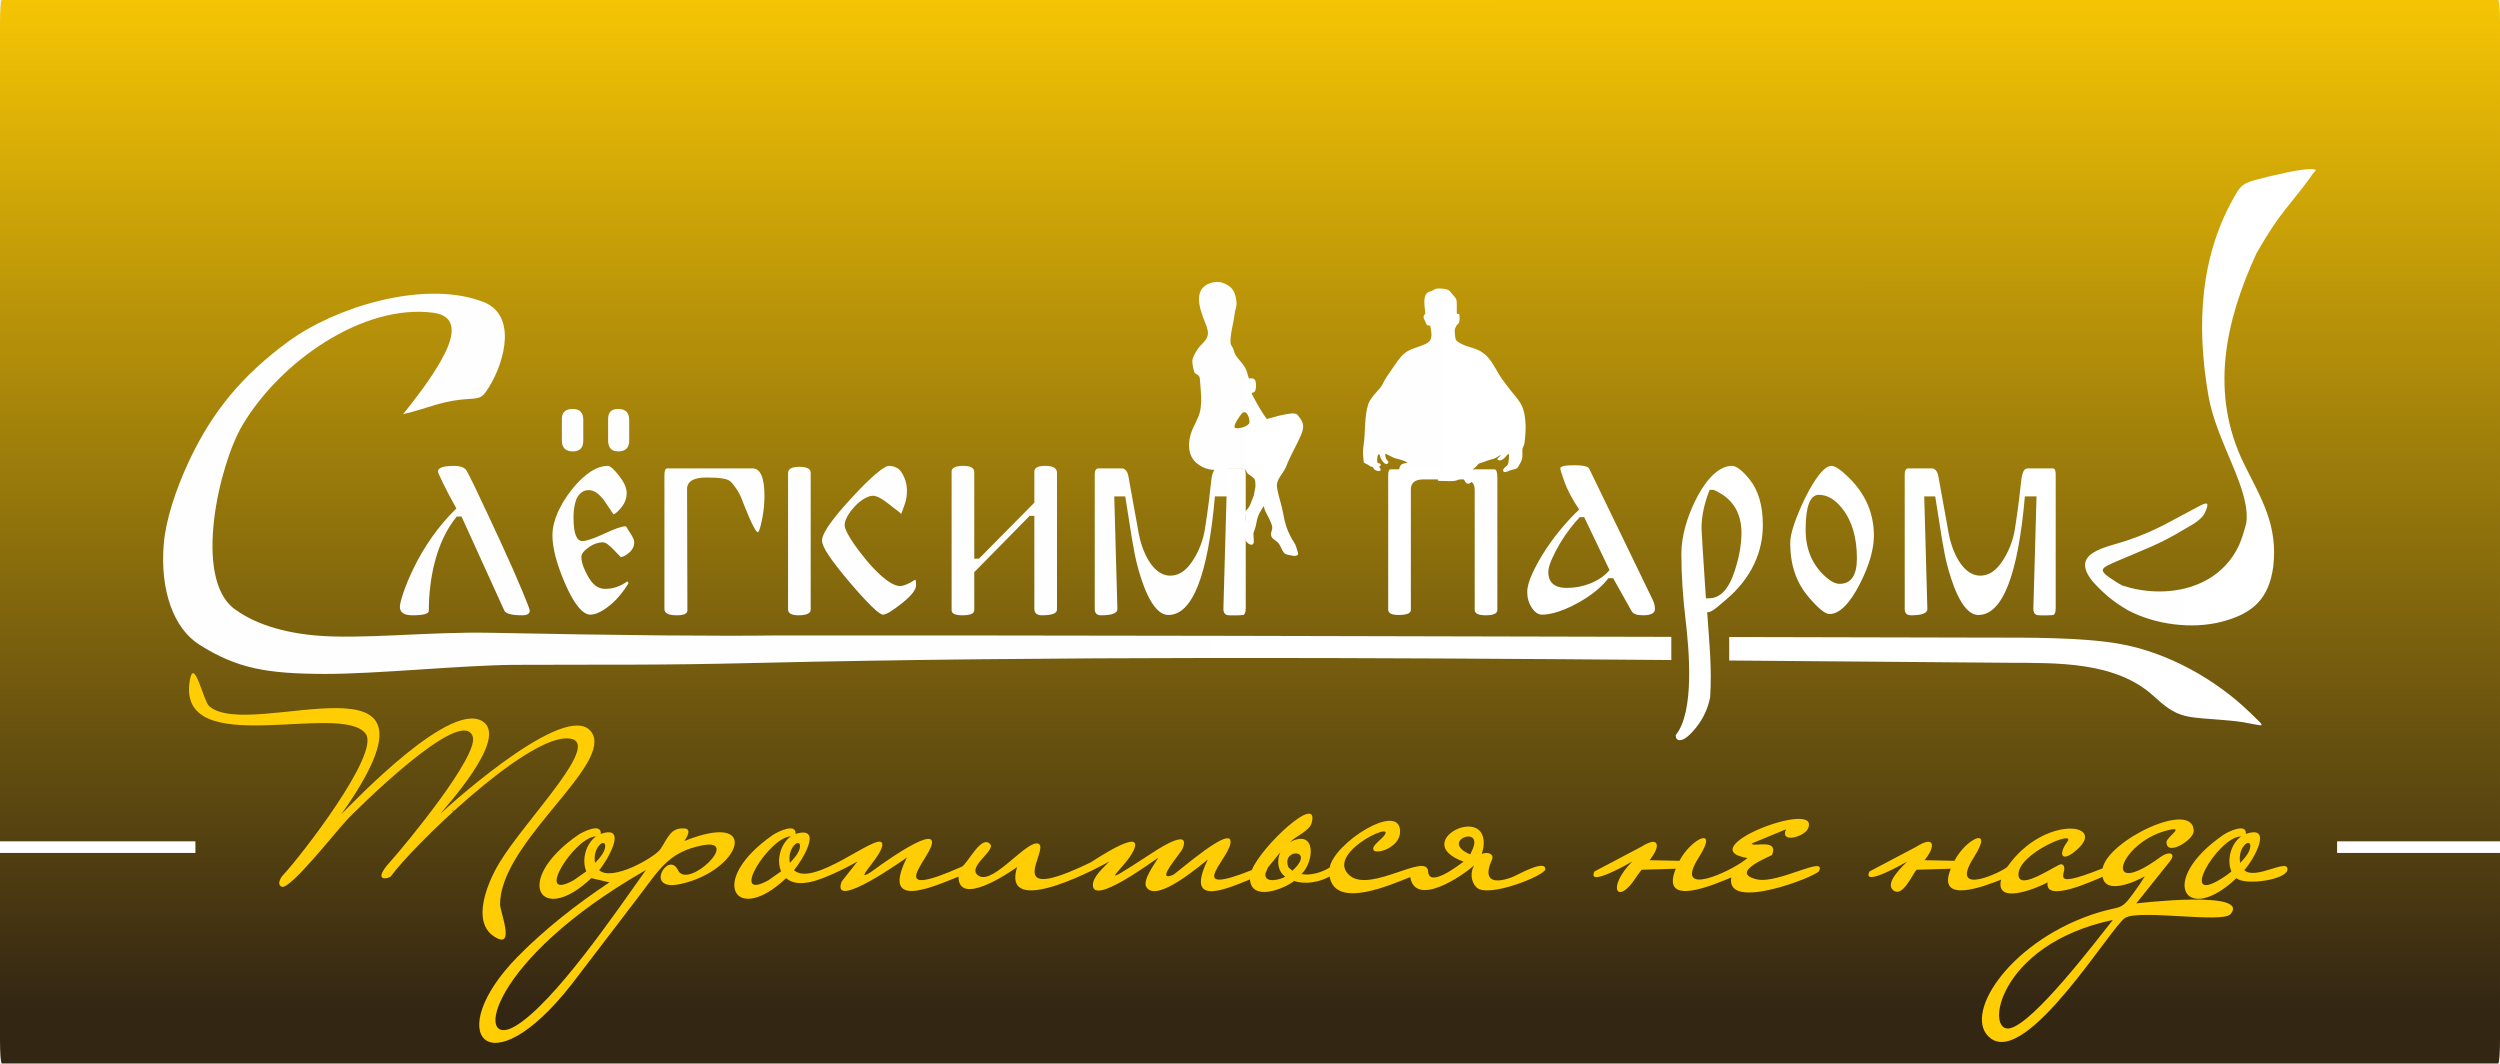
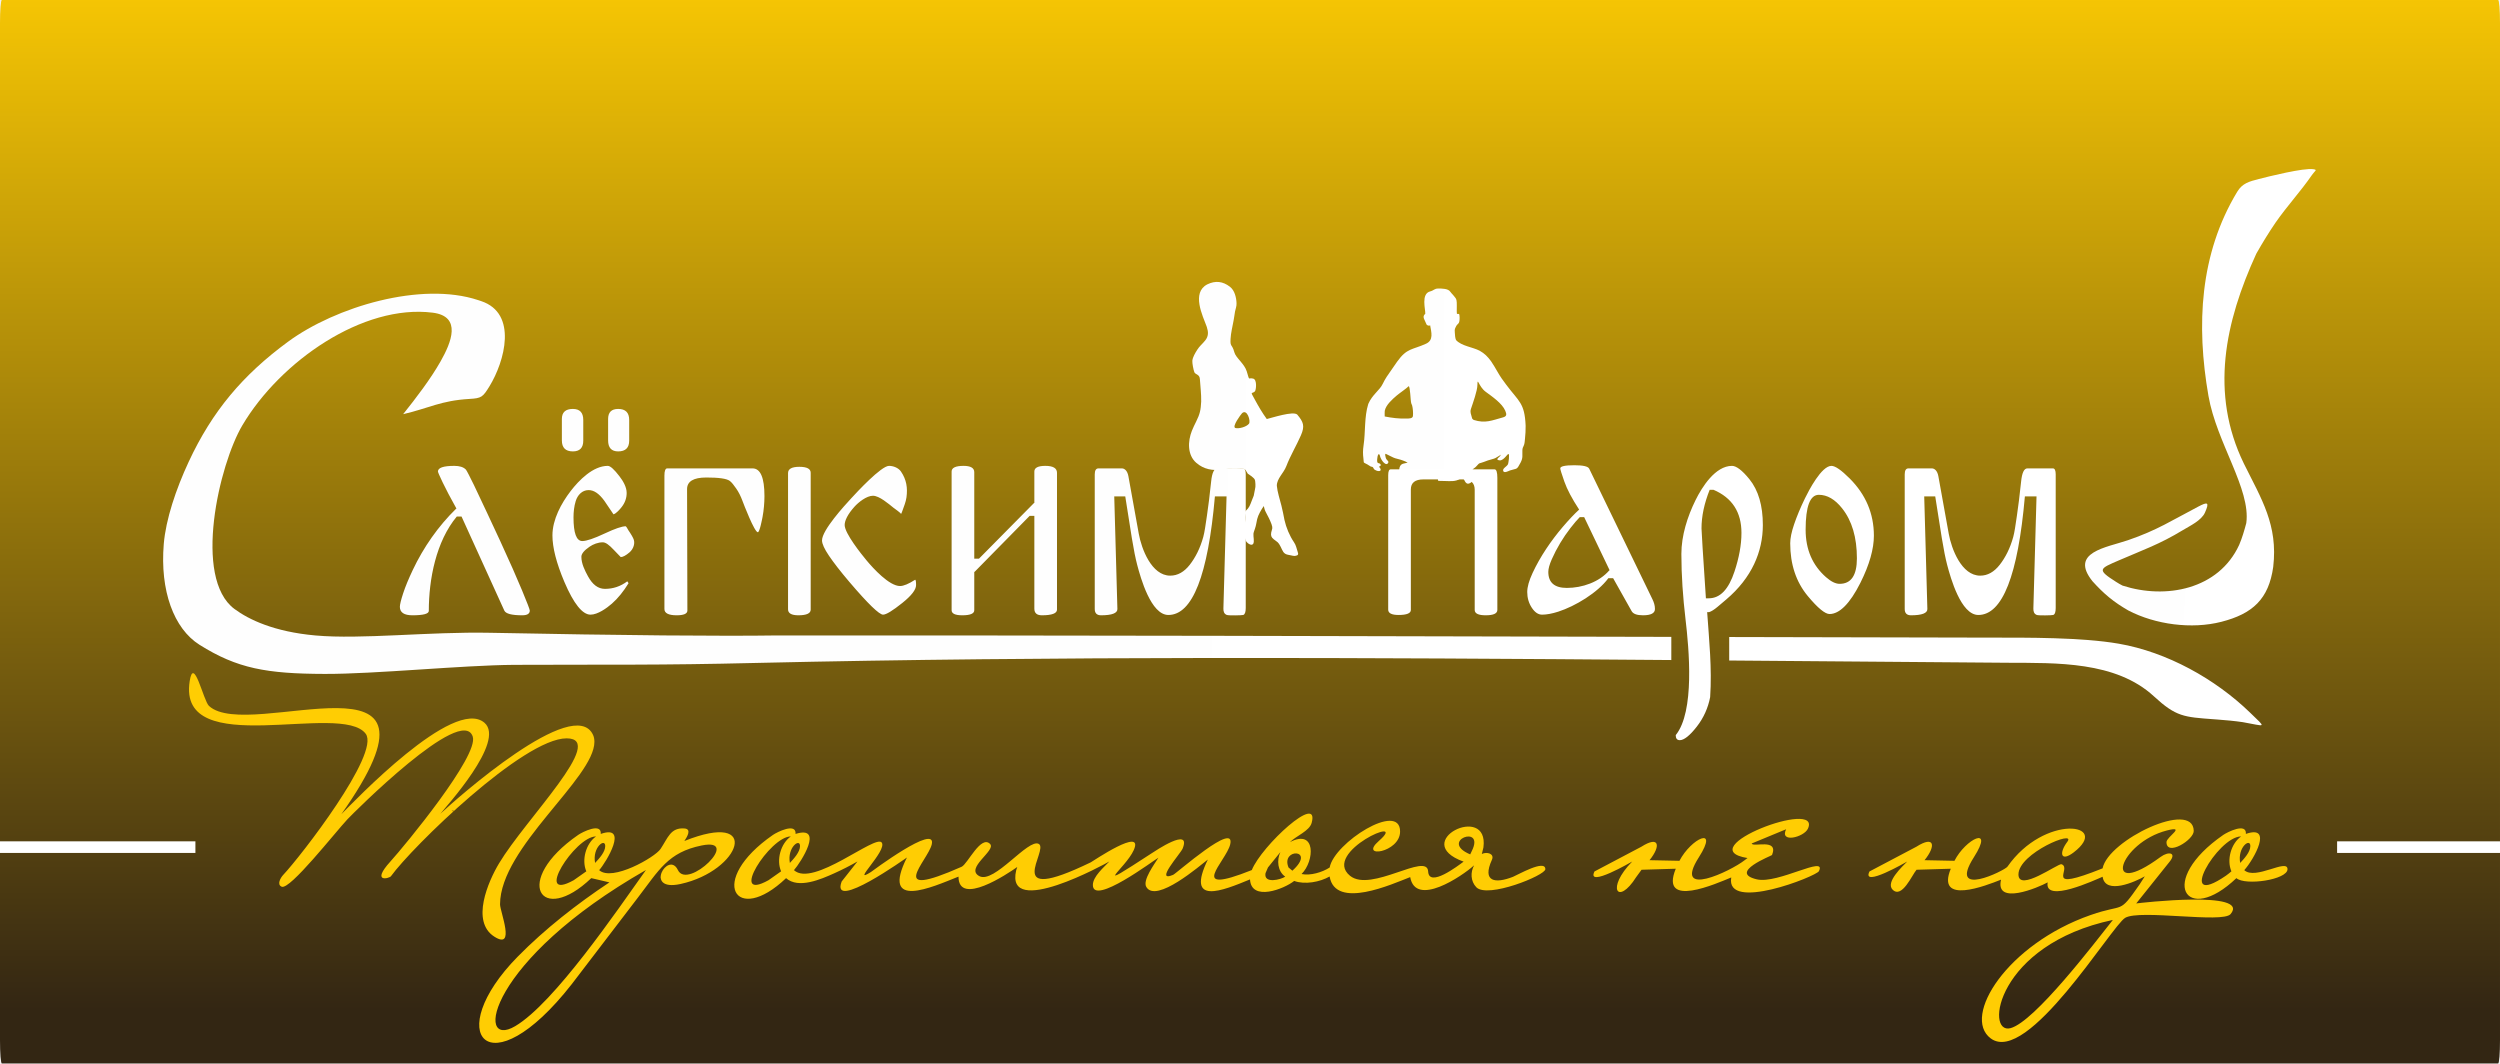
- <svg xmlns="http://www.w3.org/2000/svg" xmlns:xlink="http://www.w3.org/1999/xlink" version="1.1" viewBox="0 0 5384.26 2290.44">
+ <svg xmlns="http://www.w3.org/2000/svg" xmlns:xlink="http://www.w3.org/1999/xlink" version="1.1" style="shape-rendering:geometricPrecision; text-rendering:geometricPrecision; image-rendering:optimizeQuality; fill-rule:evenodd; clip-rule:evenodd" viewBox="0 0 5384.26 2290.44">
  <defs>
    <style type="text/css">
   
    .str0 {stroke:white;stroke-width:25;stroke-miterlimit:22.926}
    .fil8 {fill:none}
    .fil0 {fill:white}
    .fil1 {fill:#FEFEFE;fill-rule:nonzero}
    .fil3 {fill:#FFCD03;fill-rule:nonzero}
    .fil2 {fill:url(#id0)}
    .fil5 {fill:url(#id1)}
    .fil4 {fill:url(#id2)}
    .fil7 {fill:url(#id3);fill-rule:nonzero}
    .fil6 {fill:url(#id4);fill-rule:nonzero}
    .fil9 {fill:url(#id5);fill-rule:nonzero}
   
  </style>
    <linearGradient id="id0" gradientUnits="userSpaceOnUse" x1="2692.08" y1="-114.69" x2="2692.18" y2="2176.09">
      <stop offset="0" style="stop-opacity:1; stop-color:#FFCD03" />
      <stop offset="1" style="stop-opacity:1; stop-color:#332613" />
    </linearGradient>
    <linearGradient id="id1" gradientUnits="userSpaceOnUse" x1="2560.82" y1="902.23" x2="2806.69" y2="902.23">
      <stop offset="0" style="stop-opacity:1; stop-color:#FEFEFE" />
      <stop offset="1" style="stop-opacity:1; stop-color:white" />
    </linearGradient>
    <linearGradient id="id2" gradientUnits="userSpaceOnUse" xlink:href="#id1" x1="2935.49" y1="830.72" x2="3285.75" y2="830.72">
  </linearGradient>
    <linearGradient id="id3" gradientUnits="userSpaceOnUse" xlink:href="#id1" x1="861.2" y1="1237.41" x2="4427.38" y2="1237.41">
  </linearGradient>
    <linearGradient id="id4" gradientUnits="userSpaceOnUse" xlink:href="#id1" x1="351.3" y1="1097.28" x2="4870.9" y2="1097.28">
  </linearGradient>
    <linearGradient id="id5" gradientUnits="userSpaceOnUse" xlink:href="#id1" x1="4516.08" y1="833.63" x2="4954.27" y2="862.83">
  </linearGradient>
  </defs>
  <g id="Слой_x0020_1">
    <path class="fil0" d="M545.83 958.12l212.98 0c5.51,0 10,4.49 10,10l0 27.29c0,5.51 -4.49,10 -10,10l-212.98 0c-5.51,0 -10,-4.49 -10,-10l0 -27.29c0,-5.51 4.49,-10 10,-10z" />
    <path class="fil0" d="M545.83 1066.91l212.98 0c5.51,0 10,4.49 10,10l0 27.28c0,5.51 -4.49,10 -10,10l-212.98 0c-5.51,0 -10,-4.49 -10,-10l0 -27.28c0,-5.51 4.49,-10 10,-10z" />
    <path class="fil0" d="M545.83 1175.69l212.98 0c5.51,0 10,4.49 10,10l0 27.29c0,5.51 -4.49,10 -10,10l-212.98 0c-5.51,0 -10,-4.49 -10,-10l0 -27.29c0,-5.51 4.49,-10 10,-10z" />
    <path class="fil1" d="M4859.38 546.42c-67.3,146.89 -100.45,300.46 -26.85,451.77 38.13,76.88 73.84,132.48 63.32,222.67 -9.68,69.39 -44.32,101.02 -111.69,118.33 -63.96,16.41 -142.15,5.93 -200.25,-24.36 -31.72,-18.18 -52.89,-35.86 -77.29,-62.98 -50.35,-62.63 29.91,-72.5 76.5,-88.46 62.68,-21.45 94.64,-42.74 151.08,-72.2 20.26,-10.56 24.82,-10.41 14.68,12.64 -7.58,17.2 -32.39,28.64 -48.06,38.16 -49.79,30.22 -85.38,42.38 -137.08,64.74 -42.06,18.21 -48.59,19.54 -6.64,46.26 4.92,3.15 9.09,5.56 14.24,8.21 93.21,30.1 206.91,8.42 251.19,-87.69 6.58,-15.44 10.98,-30.81 15.31,-46.96 10.03,-73.16 -63.86,-172.87 -81.47,-273.81 -26.58,-152.41 -18.96,-305.78 61.98,-439.78 11.14,-18.45 25.94,-22.09 46.39,-27.41 19.26,-5.01 97.48,-24.61 117.77,-21.1 9.24,1.6 3.6,2.43 -3.32,12.52 -24.06,34.98 -53.55,66.78 -78.42,102.57 -14.95,21.96 -28.3,43.78 -41.39,66.88z" />
    <rect class="fil2" x="0" y="-0.01" width="5384.25" height="2290.44" rx="3.99" ry="50.01" />
    <path class="fil3" d="M1280.18 1597.66c0,78.49 -202.57,226.84 -203.24,349.89 -0.09,15.6 34.4,99.53 -12.4,69.65 -50.83,-32.44 -13.27,-118.51 10.22,-157.74 57.63,-96.27 233.63,-269.29 145.55,-269.29 -93.13,0 -332.29,233.39 -378.3,296.93 -3.6,4.97 -43.62,15.18 -1.41,-31.44 31.16,-34.42 190.9,-227.73 177.57,-269.16 -22.78,-70.79 -258.17,165.48 -269.88,178.01 -27.39,29.33 -123.6,152.27 -141.48,145.25 -10.98,-4.31 -2.81,-19.15 3.01,-25.33 38.09,-40.47 209.38,-261.48 177.86,-304.02 -52.21,-70.5 -405.78,59.5 -379.21,-113.14 8.73,-56.64 29.54,41.91 41.61,53.09 86.83,80.36 553.13,-145.61 285,233.28 26.16,-25.97 242.13,-253.96 308.27,-197.06 46.56,40.05 -84.39,182.34 -95.02,196.15 33.88,-31.87 288.97,-258.21 329.01,-169.75 1.89,4.17 2.84,9.07 2.84,14.68zm-307.45 148.07l-0.01 0.01c1.45,1.69 3.99,1.91 5.71,0.5l-5.7 -0.51zm339.77 154.65l-39.05 -9.14c-108.91,104.22 -171.42,5.96 -28.24,-93.07 8.81,-6.09 50.5,-27.34 48.69,-2.15 61.3,-21.44 11.6,61.16 -3.48,78.02 27.49,25.33 120.13,-27.58 132.14,-45.57 16.02,-23.99 21.58,-46.63 51.72,-44.2 16.51,1.34 4.61,19.45 -0.39,27 167.74,-67.07 122.15,64.05 -8.24,92.59 -80.66,17.66 -26.13,-73.08 -5.65,-30.03 20.92,43.98 139.2,-70.81 51.21,-52.94 -72.59,14.74 -91.92,53.03 -138.12,113.26l-141.74 185.49c-179.83,229.8 -280.31,107.21 -116.34,-59.32 59.21,-60.13 127.19,-113.17 197.49,-159.94zm-28.8 -98.98c-45.44,0 -135.79,143.04 -48.11,94.32l27.16 -19.12c-10.48,-24.19 -1.11,-59.7 20.95,-75.2zm19.79 20.76c0,-18.09 -28.16,2.88 -21.85,36.33 8.8,-9.48 21.85,-23.36 21.85,-36.33zm119.62 68.65c-0.62,-0.79 -0.9,-1.76 -0.86,-2.71l0.86 2.71zm-31.91 -17.09c-341.55,195.05 -369.61,388.32 -281.65,336.33 84.2,-49.75 219.47,-249.11 281.65,-336.33zm405.87 6.95c-28.79,12.98 -77.54,34.34 -104.1,10.58 -108.76,104.05 -171.2,5.76 -28.26,-93.08 8.79,-6.08 50.47,-27.07 48.7,-2.14 62.6,-19.44 11.39,61.38 -3.48,78.02 41.13,37.88 175.71,-77.69 189.03,-59.47 12.66,17.34 -68.92,92.71 -23.29,63.51 0.15,-0.09 142.69,-106.64 130.98,-59.21 -8.74,35.39 -101.19,121.18 64.38,47.89 12.8,-5.67 41.82,-69.72 61.46,-48.95 13.18,13.95 -55.24,52.28 -23.2,69.16 31.94,16.83 105.3,-81.87 127.87,-69.48 23.3,12.79 -84.38,134.82 111.86,39.8 3.96,-1.92 116.07,-78.47 92.71,-26.35 -17.74,39.59 -99,96.53 38.28,6.97 7.75,-5.06 86.28,-58.16 67.11,-10.5 -4.41,10.98 -61.99,74.25 -20.52,56.73 6.97,-2.95 135.61,-117.31 122.81,-65.27 -9.06,36.79 -95.73,111.86 46.61,54.99 21.12,-52.45 146.58,-167.72 128.92,-101.66 -4.67,17.48 -33.64,28.23 -46.83,41.49 56.54,-29.61 53.31,40.79 25.03,68.72 19.14,3.88 44.41,-3.61 60.56,-14.07 9.69,-53.31 151.68,-143.19 151.68,-77.48 0,45.64 -89.82,58.9 -45.84,20.38 68.13,-59.65 -124.28,24.15 -61.98,74.92 45.21,36.85 166.15,-51.88 168.26,-9.25 1.76,35.67 64.61,-12.52 76.36,-21.21 -118.5,-42.7 55.47,-128.25 42.68,-30.53l-3.45 14.05c10.73,-5.43 27.78,-0.83 21.72,12.53 -21.69,47.84 7.28,51.61 45.49,36.61 9.2,-3.62 69.61,-38.49 69.61,-16.43 0,13.45 -124.82,63.82 -148.75,38.85 -12.31,-12.85 -12.89,-32.42 -4.64,-47.19 -26.56,24 -126.11,90.85 -137.69,25.44 -38.37,14.7 -161.04,70.98 -173.58,-1.37 -20.73,12.03 -53.49,18.01 -76.3,9.61 -21.8,17.49 -92.36,44.85 -95.12,-3.32 -59.07,24.41 -139.44,57.43 -90.8,-42.76 -15.57,11.82 -111.72,95.51 -132.66,58.83 -8.21,-14.37 17.66,-49 26.19,-62.81 -9.41,5.12 -141.18,104.48 -141.18,58.85 0,-18.42 24.22,-38.64 35.57,-50.78 -7.02,4.38 -225.58,124.74 -200.69,19 0.57,-2.43 1.34,-4.79 2.31,-7.08 -21.25,15.09 -126.57,85.34 -126.57,20.75 -57.3,22.91 -168.24,73.1 -111.07,-41.19 -0.1,0.06 -165.74,118.39 -140.55,51.71l34.06 -43.19c-14.96,8.72 -33.39,18.04 -49.69,25.38zm-93.88 -79.27c-44.92,0 -135.76,142.98 -48.09,94.32l27.16 -19.12c-10.63,-24.59 -0.98,-59.7 20.93,-75.2zm19.82 20.76c0,-17.89 -28.05,3.08 -21.86,36.34 8.48,-9.11 21.86,-23.53 21.86,-36.34zm1007.83 46.07l-5.31 12.36c-4.36,23.52 33.35,13.84 42.46,7.48 -16.54,-11.6 -18.67,-35.57 -10.4,-52.92l-26.75 33.08zm52.52 7.01c52.67,-47.43 -25.75,-49.43 -8.29,-6.99l8.29 6.99zm386.34 -42.14c29.92,-59.21 -72.41,-22.18 -3.31,7.01l3.31 -7.01zm354.16 55.91c-39.47,62.5 -65.6,24.54 -8.53,-33.59 -0.03,0.01 -99.45,58.18 -81.31,21.45l100.86 -53.2c39.37,-25.07 42.3,-1.39 17.74,28.91l64.41 1.33c25.16,-48.18 85.99,-76.89 41.88,-7.69 -57.72,90.56 69.04,29.61 98.09,6.74l6.64 -5c-126.28,-20.42 161.3,-129.6 129.99,-63.08 -8.7,18.49 -61.66,31.57 -46.86,1.08l-74.12 30.65c2.02,9.11 58.65,-12.38 43.76,24.85 -0.63,1.57 -95.57,37.67 -32.7,52.4 45.42,10.64 151.39,-53.19 133.69,-17.6 -5.47,11.02 -201.8,88.65 -188.8,13.51 -30.81,12.59 -155.17,68.45 -119.48,-18.79l-73.7 2.2 -11.56 15.83zm248.77 -72.41l0 0zm537.03 77.91c-32.86,13.08 -140.5,55.29 -108.26,-23.53l-73.71 2.2c-9.72,11.02 -31.31,62.73 -51.44,43.01 -16.18,-15.87 21.17,-50.39 31.36,-60.77 -0.02,0.01 -99.35,57.85 -81.3,21.45l100.86 -53.2c39.8,-25.35 42.59,-1.7 17.74,28.91l64.41 1.34c23.99,-47.21 86.55,-77.79 41.87,-7.7 -57.31,89.91 66.6,28.42 72.13,20.49 80.13,-114.8 225.2,-93.81 142.6,-30.79 -27.43,20.93 -32.21,1.9 -13.52,-22.95 20.47,-27.19 -105.26,24.45 -105.26,70.34 0,39.02 85.96,-24.61 92.8,-22.04 24.7,9.28 -43.88,61.81 88.43,8.9 11.7,-60.81 195,-148.46 196.31,-80.71 0.37,19.42 -58.71,55.94 -58.71,24.17 0,-11.15 43.58,-35.92 1.04,-25.08 -103.46,26.38 -142.27,151.65 -13.7,56.98 17.33,-12.75 35.35,-9.17 19.26,10.49l-71.78 89.74c7.71,-1.23 247.01,-28.63 203.13,22.99 -17.19,20.23 -195.07,-10.7 -226.87,7.96 -29.25,17.16 -210.55,319.27 -289.81,259.57 -62.39,-46.98 35.56,-202.72 215.29,-265.57 74.95,-26.22 59.2,0.41 105.54,-65.93l11.23 -17.48c-19.2,11.15 -84.86,40.98 -90.93,0.95 -15.03,6.36 -126.19,58.41 -118.33,12.13 -20.25,11.14 -113.81,50.83 -100.38,-5.87zm240.84 86.74c-250.74,53.23 -276.29,247.97 -220.49,233.11 52.05,-13.86 180.76,-183.09 220.49,-233.11zm376.12 -109.31c0,22.84 -91.35,36.12 -110.1,19.31 -109.06,104.18 -171.37,5.82 -28.25,-93.08 8.87,-6.13 50.5,-27.1 48.7,-2.15 59.02,-20.65 18.12,53.83 -3.49,78.03 23.89,22.11 93.14,-25.81 93.14,-2.11zm-99.87 -70.54c-50.78,0 -143.45,160.29 -32.68,84.53 3.98,-2.87 7.9,-5.99 11.74,-9.33 -10.58,-24.49 -0.99,-59.77 20.94,-75.2zm19.82 20.76c0,-18.25 -28.14,2.69 -21.87,36.35 8.47,-9.11 21.87,-23.54 21.87,-36.35zm-22.87 28.8c0.08,2.19 -1.54,4.06 -3.72,4.27l-0.02 -0.11 3.74 -4.16z" />
    <path class="fil4" d="M3133.22 715.94c-0.69,-8.26 0.49,-8 3.19,-13.97 1.94,-4.3 5.27,-3.23 6.65,-10.25 0.76,-3.83 0.78,-12.36 -0.57,-15.62 -6.18,-0.74 -4.96,4.34 -4.97,-17.96 -0.01,-10.3 0,-13.96 -5.51,-19.82 -1.48,-1.57 -1.55,-1.85 -2.73,-3.29 -1.95,-2.42 -4.17,-4.05 -5.83,-6.75 -4.19,-6.83 -18.23,-6.91 -25.52,-6.89 -9.18,0.02 -9.38,4.08 -17.63,6.15 -20.45,5.15 -9.99,38.91 -10.68,48.36 -5.48,4.59 -3.84,8.99 -0.61,15.41 1.09,2.18 2.32,5.73 3.34,7.53 1.04,1.86 5.63,3.67 7.74,1.7 2.71,15.46 7.82,32.12 -8.84,39.72 -29.84,13.61 -40.87,8.84 -62.1,38.48 -4.56,6.36 -8.89,12.85 -13.35,19.26 -6.94,9.66 -12.54,17.72 -17.74,28.56 -6.45,14.01 -22.48,23.13 -31.17,43.3 -8.93,28.43 -5.78,60.35 -10.18,89.49 -1.61,10.69 -1.56,18.34 -0.24,28.89 1.17,7.63 -1.14,7.52 5.33,10.4 4.73,2.11 8.8,5.59 10.4,6.13 2.95,0.99 3.8,0.16 5.27,2.45 1.66,2.61 1.14,3.06 3.57,4.6 8.49,5.33 17.95,3 8.88,-6.66 2.53,-1.36 5.81,-2.78 2.34,-6.24 -3.05,-3.05 -8.42,2.31 -5.5,-15.36 0.92,-5.53 3.81,-8.01 5.25,-1.6 2.11,9.3 13.72,24.22 18.04,14.18 1.08,-3.8 -3.43,-4.01 -5.45,-9.95 -0.39,-1.13 -2.84,-9.89 0.1,-8.7 1.72,0.69 5.22,2.65 7.32,3.63 8.88,4.13 8.75,5.03 18.93,7.47 7.21,1.74 14.12,4.23 20.69,7.73 -5.91,2.3 -14.85,0.44 -17.56,11.07 -2.76,10.83 5.32,24.81 17.32,27.5 8.03,0.74 16.77,-5.27 30.56,-5 15.71,0.5 17.61,1.83 33.65,-1.37 4.75,7.93 -6.09,7.01 16.32,7.44 10.94,0.22 22.58,1.6 32.09,-4.45 4.17,-4.17 -0.14,-9.7 7.06,-1.97 3.56,4.02 5.57,18.56 17.85,8.93 8.04,-8.67 -0.18,-21.68 3.1,-28.01 2.85,-2.61 4.19,-2.31 7.67,-6.26 7.96,-9.08 5.44,-5.15 16.06,-9.33 6.99,-2.74 10.43,-3.96 17.63,-5.83 6.64,-1.72 8.72,-3.12 14.46,-6.78 1.64,-1.03 3.26,-2.07 4.92,-3.08 -3.15,5.55 -5.88,5.97 -7.66,8.84 -1.84,2.97 4.99,3.89 7.09,3.4 8.41,-2.59 14.06,-13.47 16.57,-13.71 2.94,1.04 -0.01,19.14 -0.87,21.78 -2.29,5.66 -13.37,9.29 -10.11,15.51 2.22,4.27 11.12,-0.56 14.32,-1.82 15.42,-5.13 14,-0.02 22.86,-17.02 5.53,-10.62 3.33,-15.52 3.81,-26.76 0.2,-3.97 1.09,-5.99 2.87,-9.5 2.02,-3.73 2.37,-11.49 2.8,-15.89 0.89,-8.71 1.4,-17.16 1.29,-25.93l-0.02 -2.07c-2.18,-48.58 -14.59,-51.05 -41.5,-87.11 -8.33,-11.17 -12.17,-16.22 -19.4,-28.81 -4.41,-7.67 -8.52,-14.74 -13.53,-22.08 -7.15,-9.8 -13.81,-16.62 -24.46,-22.6 -15.55,-8.1 -39.12,-10.03 -50.95,-23.03 -2.07,-4.32 -2.36,-11.67 -2.66,-16.44zm-150.97 181.03c16.63,3.18 29.78,4.89 46.79,4.48 4.2,-0.09 13.3,0.41 13.99,-5.38 0.71,-5.89 -0.05,-16.95 -1.68,-22.65 -0.62,-1.67 -1.33,-3.37 -1.99,-5.03 -1.74,-6.4 -2.08,-35.98 -5.51,-36.65 -4.65,4.87 -19.52,14.86 -25.66,20.07 -9.38,7.96 -23.49,20.33 -25.85,33.04 -0.35,3.53 -0.12,8.51 -0.09,12.12zm191.69 7.47c25.16,7.98 38.99,0.99 63.07,-5.52 8.48,-2.3 8.06,-6.71 4.9,-14.25 -6.74,-16.11 -28.54,-30.77 -42.3,-40.96 -15.29,-11.32 -17.52,-33.05 -17.71,-14.71 -0.13,12.82 -9.53,38.46 -13.84,51.43 -2.54,7.85 0.18,11 1.98,18.9 0.69,3.03 1.35,3.35 3.9,5.11z" />
    <path class="fil5" d="M2674.99 889.95c-2.96,3.28 -22.12,28.78 -14.49,31.84 7.76,2.13 24.17,-2.47 29.42,-9.25 4.24,-5.48 -3.95,-32.79 -14.93,-22.59zm118.93 2.98c13.29,15.87 16.65,24.44 7.94,44.47 -9.62,22.13 -22.82,43.85 -31.58,66.75 -5.7,14.92 -20.4,26.51 -20.36,42.04 0.98,12.44 6.66,30.21 9.89,42.85 2.91,11.18 4.25,19.71 6.54,30.74 3.71,16.61 10.96,34.04 20.54,48.1 4.64,6.81 5.23,12.71 7.78,20.12 2.16,5.77 1.57,8.2 -5.07,9.18 -0.62,0.09 -1.48,0.1 -2.13,0.14 -4.69,-0.31 -8.96,-1.98 -13.78,-2.56 -9.87,-1.91 -11.22,-8.74 -15.41,-16.97 -5.59,-10.98 -6.32,-9.43 -15.13,-16.42 -5.19,-4.1 -6.5,-7.95 -5.35,-14.5 1.82,-8.54 3.99,-8.29 0.69,-17.91 -3.54,-9.63 -7.56,-16.93 -12.27,-25.91 -2.45,-4.69 -3.24,-8.15 -4.43,-13.2 -5.32,7.75 -12.05,18.96 -14.19,28.11 -1.78,7.62 -2.15,13.02 -4.82,20.82 -0.47,1.36 -0.95,2.71 -1.43,4.06 -0.82,2.23 -1.44,4.11 -1.78,6.47 -0.64,6.98 2.6,16.78 -0.67,22.15 -4.18,5.42 -14.31,-2.71 -16.02,-7.5 -0.67,-1.98 -3.96,-12.01 -3.94,-13.24 -0.01,-12.22 -3.33,-6.46 1.14,-21.26 2.05,-6.76 3.79,-14.33 1.81,-21.3 -2.18,-7.68 1.48,-7.4 6.05,-13.21 4.85,-6.13 6.19,-13.16 9.32,-20.09 1.26,-2.66 1.97,-4.37 2.88,-7.18 0.96,-4.41 1.62,-8.84 2.61,-13.27 1.09,-4.74 1.3,-6.76 1.08,-11.66 -0.76,-10.42 -0.43,-10.35 -8.48,-17.07 -1.36,-1.14 -7.94,-5.44 -7.98,-5.49 -5.93,-9.06 -4.44,-11.55 -17.1,-10.73 -6.94,0.46 -11.66,0.54 -18.65,0.24 -7.65,-0.33 -12.27,0.54 -19.68,1.69 -20.57,2.67 -39.12,-0.55 -55.33,-14.45 -19.74,-16.9 -18.51,-46.74 -9.68,-69.04 2.74,-6.91 6.06,-13.58 9.35,-20.23 7.96,-15.91 9.88,-24.94 10.72,-42.81 0.36,-16.23 -1.77,-32.36 -2.82,-48.57 -0.67,-10.49 -9.74,-9.35 -11.87,-14.64 -2.03,-5.03 -4.73,-19.46 -4.37,-24.85 1.01,-8.2 6.28,-16.66 10.6,-23.58 2.42,-3.82 4.98,-6.83 8.08,-10.1 3.34,-3.41 6.17,-6.33 9.19,-10.08 7.09,-9.04 6.83,-17.86 3.46,-28.24l-0.55 -1.7c-8.55,-23.27 -32.99,-72.5 1.27,-90.6 17.63,-8.56 33.38,-6.82 48.88,5.05 10.24,7.84 13.86,23.24 14.25,35.51 0.11,3.56 -0.28,6.02 -1.12,9.46 -1.93,6.97 -2.4,9.05 -3.36,16.43 -1.8,13.8 -5.44,27.18 -7.42,41.11 -3.57,30.92 1.84,17.83 7.15,38.52 3.08,12.02 21.79,24.75 26.72,41.16 6.97,23.23 2.44,12.29 14.21,15.79 8.43,2.52 6.06,24.48 3.34,27.46 -7.21,6.52 -10.78,-2.1 -0.06,17.7 8.07,14.84 15.7,28.07 25.69,41.77 11.4,-2.67 57.04,-17.77 65.65,-9.53z" />
    <path class="fil6" d="M1627.81 1427.79c644.03,-14.88 1313.83,-11.56 1971.71,-6.26l0 -49.89c-643.27,-1.62 -1313.27,-3.38 -1926.22,-3.09 -117.98,1.75 -328.61,0.04 -618.03,-5.73 -131.19,-2.63 -276.68,14.63 -375.75,5.8 -89.23,-7.95 -143.76,-34.25 -174.52,-57.05 -89.94,-66.68 -33.13,-311.06 17.06,-395.72 81.88,-138.13 260.06,-261.43 410,-242.42 63.34,8.01 39.53,64.7 17.17,104.25 -22.07,39.04 -52.94,79.11 -80.97,114.33 55.8,-12.97 80.92,-29.25 142.99,-32.85 25.68,-1.49 28.55,-3.81 42.84,-27.07 32.82,-53.43 61.51,-157.14 -17.78,-183.57l-6.19 -2.06c-122.9,-40.97 -307.39,14.35 -409.65,89.42 -97.81,71.8 -163.39,149.76 -214.12,258.76 -27.54,59.21 -49.2,123.93 -53.62,176.78 -8.44,100.63 21.54,182.37 76.85,217.19 81.39,51.21 144.57,62.45 269.81,62.82 108.73,0.34 295.76,-18.72 407.53,-19.54 210.45,-0.88 309.78,1.04 520.89,-4.1zm2096.38 -5.25c201.52,1.69 401.67,3.46 599.4,4.85 105.03,0.56 232.96,-3.65 315.27,72.28 47.78,44.05 64.58,44.62 128.71,49.38l8.99 0.67c18.45,1.4 35.41,2.91 53.76,5.6 49.69,8.59 52.18,14.86 15.99,-20.22 -75.4,-73.13 -179.44,-130.85 -283.39,-148.81 -79.41,-13.72 -195.67,-13.1 -279.27,-13.05 -182.18,-0.37 -369.4,-0.82 -559.46,-1.29l0 50.59z" />
    <path class="fil7" d="M3683.17 1501.44c-4.54,23.33 -14.02,44.61 -28.79,63.54 -15.23,19.5 -27.55,29.13 -36.59,29.13 -5.87,0 -8.8,-3.62 -8.8,-10.84 41.27,-50.98 28.71,-185.09 21,-250.67 -5.43,-46.16 -8.81,-93.07 -8.81,-139.56 0,-39.69 13.07,-80.56 30.49,-115.85 13.96,-28.28 42.57,-73.85 78.59,-73.85 9.03,0 21.69,9.3 37.26,28.46 19.64,24.18 29.13,57.35 29.13,98.91 0,57.36 -23.77,113.77 -79.04,160.56l-18.41 15.59c-7.56,6.4 -13.89,10.16 -18.4,11.51l-4.07 0c4.19,60.25 10.56,120.62 6.44,183.07zm-2542.17 -186.46c0,6.78 -5.42,10.17 -16.26,10.17 -22.58,0 -35.52,-3.36 -38.62,-10.17l-92.13 -202.56 -10.17 0c-44.56,53.48 -60.29,134.66 -60.29,203.24 0,6.32 -11.75,9.49 -35.23,9.49 -18.07,0 -27.1,-6.1 -27.1,-18.29 0,-4.98 2.4,-14.72 7.11,-29.14 4.71,-14.42 11.7,-31.17 20.67,-50.13 23.1,-48.82 54.79,-94.32 93.49,-132.11l0.67 0c-13.09,-23.49 -23.03,-42.34 -29.8,-56.57 -6.78,-14.23 -10.16,-22.02 -10.16,-23.37 0,-8.13 11.74,-12.2 35.22,-12.2 11.3,0 19.87,2.56 25.07,8.13 1.08,1.16 2.96,5 6.1,10.84 3.13,5.84 6.91,13.36 11.18,22.36 19.01,40.07 37.98,80.32 56.57,120.59 20.39,44.19 36.04,79.75 47.08,106.36 11.04,26.62 16.6,41.11 16.6,43.36zm48.78 -161.91c0,-34.16 19.02,-69.14 39.29,-95.53 17.95,-23.36 48.16,-54.2 79.95,-54.2 5.41,0 13.7,7.56 25.06,22.36 7.6,9.89 15.58,23.02 15.58,35.91 0,10.83 -3.48,21.15 -10.84,30.48 -3.6,4.59 -11.62,14.08 -17.61,15.59l-4.06 -6.1c-9.24,-13.87 -14.48,-21.52 -15.59,-23.04 -11.05,-15.16 -22.13,-23.03 -33.87,-23.03 -14.25,0 -23.98,11.17 -27.78,23.71 -3.49,11.55 -4.74,23.08 -4.74,35.23 0,33.87 6.32,50.81 18.97,50.81 9.03,0 25.09,-5.46 48.1,-16.26 22.1,-10.37 37.26,-15.58 45.39,-15.58 0.9,0.9 1.98,1.93 2.71,3.39 1.54,3.07 3.9,6.62 6.77,10.83 2.95,4.32 4.89,8.28 6.44,11.18 5.57,10.39 0.7,23.62 -7.79,30.83 -8.03,6.83 -14.45,10.16 -18.97,10.16 0.45,0 -4.89,-4.89 -14.9,-15.58 -9.82,-10.49 -17.39,-16.26 -23.72,-16.26 -9.95,0 -20.33,3.96 -28.45,9.49 -11.77,8.01 -17.61,15.35 -17.61,21.68 0,14.7 7.33,29.38 14.22,42 9.76,17.87 21.68,27.1 36.59,27.1 17.61,0 33.65,-5.42 48.1,-16.26l2.71 4.06c-10.84,17.62 -22.69,32.48 -35.91,44.04 -11.18,9.78 -30.55,23.71 -46.07,23.71 -17.16,0 -36.21,-23.39 -56.23,-70.46 -17.41,-40.95 -25.74,-74.52 -25.74,-100.26zm66.39 -203.92c0,15.24 -7.45,23.03 -22.35,23.03 -15.81,0 -23.72,-7.91 -23.72,-23.71l0 -46.07c0,-14.45 7.91,-21.68 23.72,-21.68 14.9,0 22.35,7.96 22.35,23.71l0 44.72zm98.91 0c0,15.24 -7.9,23.03 -23.71,23.03 -14.45,0 -21.68,-7.91 -21.68,-23.71l0 -46.07c0,-14.45 7.23,-21.68 21.68,-21.68 15.81,0 23.71,7.96 23.71,23.71l0 44.72zm291.32 119.23c0,14.62 -1.4,30.37 -4.06,44.71 -0.71,3.79 -6.21,33.2 -10.16,33.2 -7.25,0 -30.44,-60.29 -33.2,-67.75 -3.66,-9.88 -8.05,-18.66 -13.21,-26.08 -5.17,-7.42 -9.59,-13.34 -13.89,-16.6 -6.96,-5.28 -24.16,-7.45 -50.81,-7.45 -27.55,0 -41.37,8.41 -41.33,25.07l0.68 261.5c0.02,6.72 -7.68,10.17 -23.03,10.17 -17.62,0 -26.43,-4.52 -26.43,-13.55l0 -287.25c0,-10.4 2.04,-15.59 6.1,-15.59l183.6 0c17.16,0 25.74,19.88 25.74,59.62zm326.55 191.73c0,9.94 -10.01,22.78 -29.81,38.62 -20.79,16.62 -34.55,25.06 -41.33,25.06 -8.13,0 -32.44,-23.42 -72.49,-70.46 -19.51,-22.9 -34.13,-41.92 -44.04,-56.57 -9.9,-14.65 -14.9,-25.63 -14.9,-32.86 0,-22.16 48.07,-74.52 63.01,-90.78 11.74,-12.77 64.47,-69.78 81.29,-69.78 9.46,0 20.38,4.33 25.75,12.2 11.87,17.36 14.61,35.12 11.85,55.55 -1.35,10.08 -5.49,19.58 -8.8,29.13 -1.56,4.49 -2.6,6.78 -3.05,6.78 1.22,-1.23 -14.94,-12.49 -16.26,-13.55 -10.48,-8.45 -30.51,-25.75 -44.04,-25.75 -13.71,0 -31.23,13.96 -39.97,23.72 -14.52,16.21 -21,29.8 -21,39.29 0,17.92 35.69,62.48 47.42,76.56 13.82,16.57 48.58,54.87 71.81,54.87 7.68,0 18.52,-4.52 32.53,-13.55 1.35,0 2.03,3.84 2.03,11.52zm-226.96 52.84c0,8.02 -8.81,12.2 -26.42,12.2 -14.91,0 -22.36,-4.29 -22.36,-12.88l0 -293.35c0,-9.03 8.13,-13.55 24.39,-13.55 16.26,0 24.39,4.35 24.39,12.88l0 294.7zm303.51 -297.41c0,-8.13 8.58,-12.2 25.75,-12.2 15.35,0 23.03,4.58 23.03,13.55l0 186.31 10.16 0 118.56 -119.91 0.68 0 0 -67.75c0,-8.13 7.9,-12.2 23.71,-12.2 16.71,0 25.07,5.03 25.07,14.91l0 294.7c0,8.08 -10.84,12.2 -32.52,12.2 -10.84,0 -16.26,-4.75 -16.26,-14.23l0 -199.86 -10.16 0 -118.56 120.59 -0.68 0 0 82.66c0,7.17 -8.58,10.84 -25.75,10.84 -15.35,0 -23.03,-3.62 -23.03,-10.84l0 -298.77zm633.45 294.02c0,8.47 -1.78,13.76 -5.42,14.91 -2.77,0.86 -31.29,1.45 -35.23,0 -6.34,-2.34 -7.63,-8.03 -7.45,-14.23l6.77 -241.18 -25.07 0c-14.9,170.27 -48.32,255.41 -100.26,255.41 -37.45,0 -59.7,-79.75 -67.07,-107.72 -3.56,-13.53 -7.48,-32.78 -11.52,-57.59 -4.04,-24.81 -8.81,-54.87 -14.23,-90.1l-23.71 0 6.78 242.54c0.25,8.97 -11.75,13.55 -35.24,13.55 -9.03,0 -13.54,-4.52 -13.54,-13.55l0 -289.97c0,-8.58 2.71,-12.87 8.13,-12.87l50.13 0c6.32,0 12.16,5.46 14.23,16.94l22.36 123.98c5.78,32.07 27.38,90.1 67.74,90.1 15.81,0 29.84,-7.82 42.01,-23.37 12.16,-15.56 22.39,-35.46 29.13,-59.96 2.69,-9.78 4.88,-24.98 7.79,-45.05 2.91,-20.07 6.16,-44.84 9.14,-74.18 1.93,-18.93 6.33,-28.46 13.55,-28.46l54.88 0c4.07,0 6.1,4.35 6.1,12.87l0 287.93zm541.9 4.07c0,7.63 -8.35,11.52 -25.07,11.52 -15.8,0 -23.71,-3.84 -23.71,-11.52l0 -258.8c0,-14.9 -8.37,-22.35 -25.06,-22.35l-85.37 0c-18.04,0 -27.09,7.24 -27.09,21.67l0 259.48c0,7.2 -8.81,10.84 -26.43,10.84 -14.9,0 -22.35,-3.84 -22.35,-11.52l0 -289.28c0,-8.58 1.8,-12.88 5.42,-12.88l223.57 0c4.06,0 6.09,6.13 6.09,18.3l0 284.54zm339.42 -2.03c0,9.03 -8.58,13.55 -25.74,13.55 -13.1,0 -21.13,-3 -24.39,-8.81l-39.97 -71.14 -10.17 0c-23.14,31.31 -71.29,60.33 -108.05,72.16 -13.31,4.28 -24.96,6.43 -34.89,6.43 -8.13,0 -15.48,-4.97 -22.02,-14.9 -6.55,-9.94 -9.83,-21.23 -9.83,-33.88 0,-10.84 3.85,-24.52 11.52,-40.98 16.42,-35.27 39.82,-69.69 65.04,-99.26 13.09,-15.34 24.84,-27.77 35.23,-37.26 -15.36,-23.48 -25.98,-43.59 -31.84,-60.29 -5.86,-16.7 -8.81,-26.2 -8.81,-28.46 0,-4.51 10.16,-6.77 30.48,-6.77 18.53,0 29.39,2.38 31.85,7.45l136.17 281.16c3.17,6.53 5.42,13.32 5.42,21zm-152.43 -197.83l-9.49 0c-5.41,5.42 -12.09,13.23 -19.98,23.37 -15.81,20.33 -29.94,43.83 -40.31,67.41 -4.96,11.28 -7.45,20.33 -7.45,27.1 0,23.04 13.32,34.56 39.97,34.56 32.83,0 69.73,-12.44 91.46,-37.94l0.67 0 -54.87 -114.5zm338.74 33.87c0,-44.71 -20.1,-75.65 -60.3,-92.81l-8.13 0c-11.74,29.36 -17.61,57.14 -17.61,83.33 0,5.42 3.16,55.55 9.48,150.4l6.1 0c24.62,0 42.82,-19.31 55.44,-57.59 9.72,-29.44 15.02,-57.13 15.02,-83.33zm285.22 6.1c0,28.01 -9.27,62.11 -29.13,101.62 -22.58,44.93 -45.17,67.07 -66.4,67.07 -9.48,0 -25.23,-12.75 -46.74,-38.61 -25.44,-30.57 -37.94,-68.65 -37.94,-113.82 0,-10.84 2.83,-24.51 8.47,-40.99 5.63,-16.47 13.28,-35.2 23.37,-55.89 8.03,-16.47 35.49,-69.78 56.91,-69.78 8.13,0 21.23,9.04 39.29,27.1 34.78,34.78 52.17,75.88 52.17,123.3zm-36.58 48.78c0,-45.16 -10.67,-81.05 -31.85,-107.72 -15.38,-19.38 -32.07,-29.13 -50.13,-29.13 -18.97,0 -28.45,25.07 -28.45,75.2 0,42.46 14.68,76.57 44.03,102.3 10.82,9.48 20.55,14.23 29.13,14.23 24.85,0 37.27,-18.3 37.27,-54.88zm428.16 107.04c0,8.54 -1.75,13.75 -5.42,14.91 -2.78,0.88 -31.27,1.47 -35.22,0 -6.36,-2.36 -7.63,-8.03 -7.46,-14.23l6.78 -241.18 -25.07 0c-14.9,170.27 -48.33,255.41 -100.27,255.41 -37.44,0 -59.68,-79.73 -67.07,-107.72 -3.57,-13.55 -7.46,-32.76 -11.51,-57.59 -4.06,-24.83 -8.81,-54.87 -14.23,-90.1l-23.71 0 6.77 242.54c0.25,9 -11.74,13.55 -35.23,13.55 -9.03,0 -13.55,-4.52 -13.55,-13.55l0 -289.97c0,-8.58 2.71,-12.87 8.13,-12.87l50.13 0c6.33,0 12.16,5.42 14.23,16.94l22.36 123.98c5.79,32.11 27.39,90.1 67.75,90.1 15.8,0 29.82,-7.8 42,-23.37 12.19,-15.57 22.37,-35.45 29.13,-59.96 2.71,-9.81 4.87,-24.96 7.79,-45.05 2.93,-20.09 6.14,-44.82 9.15,-74.18 1.94,-18.95 6.32,-28.46 13.55,-28.46l54.88 0c4.06,0 6.09,4.32 6.09,12.87l0 287.93z" />
    <line class="fil8 str0" x1="5033.44" y1="1824.47" x2="5384.26" y2="1824.47" />
    <line class="fil8 str0" x1="-0" y1="1824.47" x2="420.86" y2="1824.47" />
    <path class="fil9" d="M4859.38 546.43c-67.3,146.89 -100.45,300.46 -26.85,451.77 38.13,76.88 73.84,132.48 63.32,222.67 -9.68,69.39 -44.32,101.02 -111.69,118.33 -63.96,16.41 -142.15,5.93 -200.25,-24.36 -31.72,-18.18 -52.89,-35.86 -77.29,-62.98 -50.35,-62.63 29.91,-72.5 76.5,-88.46 62.68,-21.45 94.64,-42.74 151.08,-72.2 20.26,-10.56 24.82,-10.41 14.68,12.64 -7.58,17.2 -32.39,28.64 -48.06,38.16 -49.79,30.22 -85.38,42.38 -137.08,64.74 -42.06,18.21 -48.59,19.54 -6.64,46.26 4.92,3.15 9.09,5.56 14.24,8.21 93.21,30.1 206.91,8.42 251.19,-87.69 6.58,-15.44 10.98,-30.81 15.31,-46.96 10.03,-73.16 -63.86,-172.87 -81.47,-273.81 -26.58,-152.41 -18.96,-305.78 61.98,-439.78 11.14,-18.45 25.94,-22.09 46.39,-27.41 19.26,-5.01 97.48,-24.61 117.77,-21.1 9.24,1.6 3.6,2.43 -3.32,12.52 -24.06,34.98 -53.55,66.78 -78.42,102.57 -14.95,21.96 -28.3,43.78 -41.39,66.88z" />
  </g>
</svg>
